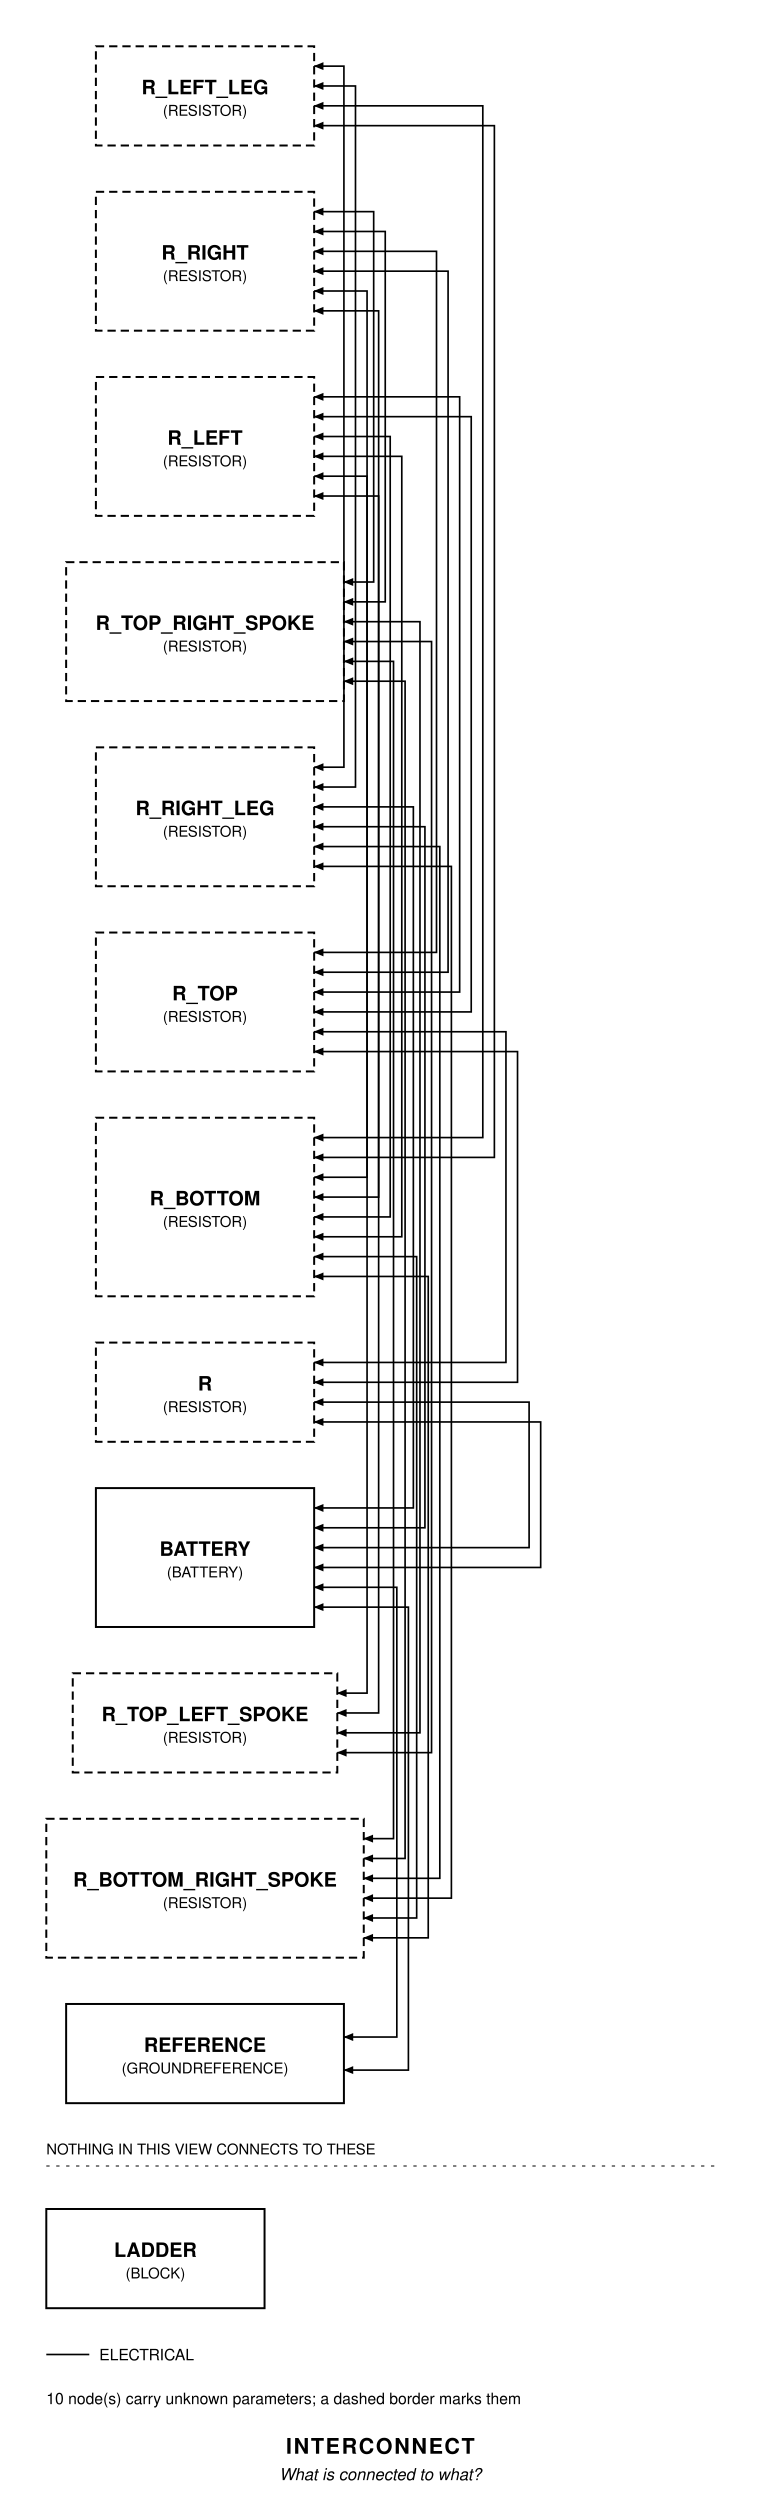
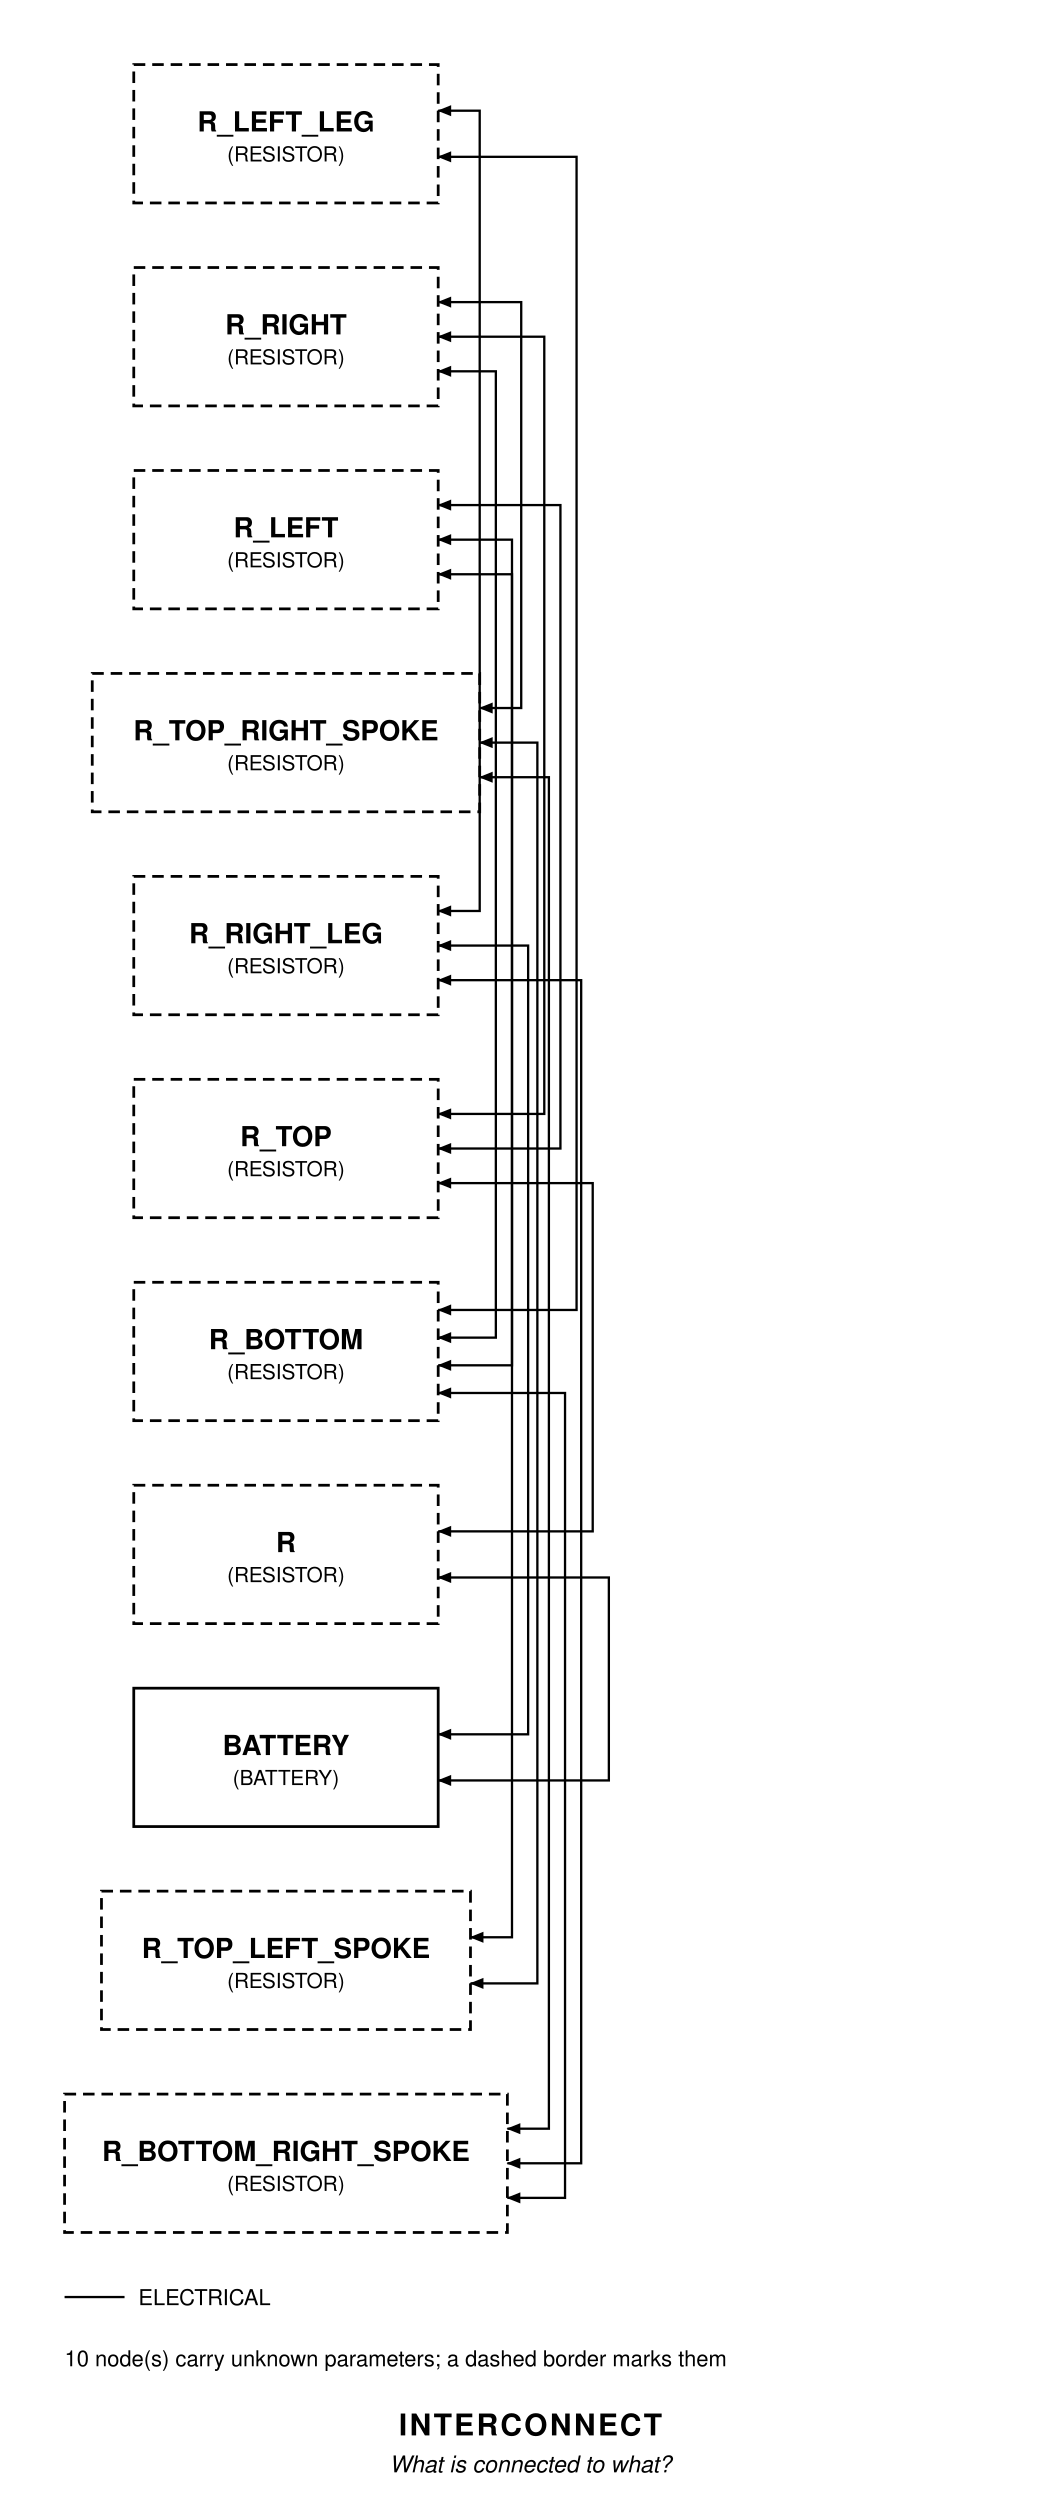
- <svg xmlns="http://www.w3.org/2000/svg" width="460" height="1512" viewBox="0 0 460 1512" font-family="Helvetica, Arial, sans-serif">
+ <svg xmlns="http://www.w3.org/2000/svg" width="460" height="1084" viewBox="0 0 460 1084" font-family="Helvetica, Arial, sans-serif">
  <defs>
    <marker id="arrow" viewBox="0 0 8 8" refX="7.5" refY="4" markerWidth="6" markerHeight="6" orient="auto-start-reverse">
      <path d="M0,0.8 L8,4 L0,7.2 Z" fill="#000000" />
    </marker>
  </defs>
-   <line x1="28" y1="1310" x2="432" y2="1310" stroke="#000000" stroke-width="0.6" stroke-dasharray="2 4" />
-   <text x="28" y="1303" font-size="9" fill="#000000">NOTHING IN THIS VIEW CONNECTS TO THESE</text>
-   <polyline points="190.0,40.0 208.0,40.0 208.0,464.0 190.0,464.0" fill="none" stroke="#000000" stroke-width="1" marker-start="url(#arrow)" marker-end="url(#arrow)" />
-   <polyline points="190.0,52.0 215.0,52.0 215.0,476.0 190.0,476.0" fill="none" stroke="#000000" stroke-width="1" marker-start="url(#arrow)" marker-end="url(#arrow)" />
-   <polyline points="190.0,128.0 226.0,128.0 226.0,352.0 208.0,352.0" fill="none" stroke="#000000" stroke-width="1" marker-start="url(#arrow)" marker-end="url(#arrow)" />
-   <polyline points="190.0,140.0 233.0,140.0 233.0,364.0 208.0,364.0" fill="none" stroke="#000000" stroke-width="1" marker-start="url(#arrow)" marker-end="url(#arrow)" />
-   <polyline points="190.0,176.0 222.0,176.0 222.0,712.0 190.0,712.0" fill="none" stroke="#000000" stroke-width="1" marker-start="url(#arrow)" marker-end="url(#arrow)" />
-   <polyline points="190.0,188.0 229.0,188.0 229.0,724.0 190.0,724.0" fill="none" stroke="#000000" stroke-width="1" marker-start="url(#arrow)" marker-end="url(#arrow)" />
-   <polyline points="190.0,264.0 236.0,264.0 236.0,736.0 190.0,736.0" fill="none" stroke="#000000" stroke-width="1" marker-start="url(#arrow)" marker-end="url(#arrow)" />
-   <polyline points="190.0,276.0 243.0,276.0 243.0,748.0 190.0,748.0" fill="none" stroke="#000000" stroke-width="1" marker-start="url(#arrow)" marker-end="url(#arrow)" />
-   <polyline points="190.0,288.0 222.0,288.0 222.0,1024.0 204.0,1024.0" fill="none" stroke="#000000" stroke-width="1" marker-start="url(#arrow)" marker-end="url(#arrow)" />
-   <polyline points="190.0,300.0 229.0,300.0 229.0,1036.0 204.0,1036.0" fill="none" stroke="#000000" stroke-width="1" marker-start="url(#arrow)" marker-end="url(#arrow)" />
-   <polyline points="208.0,400.0 238.0,400.0 238.0,1112.0 220.0,1112.0" fill="none" stroke="#000000" stroke-width="1" marker-start="url(#arrow)" marker-end="url(#arrow)" />
-   <polyline points="208.0,412.0 245.0,412.0 245.0,1124.0 220.0,1124.0" fill="none" stroke="#000000" stroke-width="1" marker-start="url(#arrow)" marker-end="url(#arrow)" />
-   <polyline points="190.0,488.0 250.0,488.0 250.0,912.0 190.0,912.0" fill="none" stroke="#000000" stroke-width="1" marker-start="url(#arrow)" marker-end="url(#arrow)" />
-   <polyline points="190.0,500.0 257.0,500.0 257.0,924.0 190.0,924.0" fill="none" stroke="#000000" stroke-width="1" marker-start="url(#arrow)" marker-end="url(#arrow)" />
-   <polyline points="190.0,576.0 264.0,576.0 264.0,152.0 190.0,152.0" fill="none" stroke="#000000" stroke-width="1" marker-start="url(#arrow)" marker-end="url(#arrow)" />
-   <polyline points="190.0,588.0 271.0,588.0 271.0,164.0 190.0,164.0" fill="none" stroke="#000000" stroke-width="1" marker-start="url(#arrow)" marker-end="url(#arrow)" />
-   <polyline points="190.0,600.0 278.0,600.0 278.0,240.0 190.0,240.0" fill="none" stroke="#000000" stroke-width="1" marker-start="url(#arrow)" marker-end="url(#arrow)" />
-   <polyline points="190.0,612.0 285.0,612.0 285.0,252.0 190.0,252.0" fill="none" stroke="#000000" stroke-width="1" marker-start="url(#arrow)" marker-end="url(#arrow)" />
-   <polyline points="190.0,688.0 292.0,688.0 292.0,64.0 190.0,64.0" fill="none" stroke="#000000" stroke-width="1" marker-start="url(#arrow)" marker-end="url(#arrow)" />
-   <polyline points="190.0,700.0 299.0,700.0 299.0,76.0 190.0,76.0" fill="none" stroke="#000000" stroke-width="1" marker-start="url(#arrow)" marker-end="url(#arrow)" />
-   <polyline points="190.0,760.0 252.0,760.0 252.0,1160.0 220.0,1160.0" fill="none" stroke="#000000" stroke-width="1" marker-start="url(#arrow)" marker-end="url(#arrow)" />
-   <polyline points="190.0,772.0 259.0,772.0 259.0,1172.0 220.0,1172.0" fill="none" stroke="#000000" stroke-width="1" marker-start="url(#arrow)" marker-end="url(#arrow)" />
-   <polyline points="190.0,824.0 306.0,824.0 306.0,624.0 190.0,624.0" fill="none" stroke="#000000" stroke-width="1" marker-start="url(#arrow)" marker-end="url(#arrow)" />
-   <polyline points="190.0,836.0 313.0,836.0 313.0,636.0 190.0,636.0" fill="none" stroke="#000000" stroke-width="1" marker-start="url(#arrow)" marker-end="url(#arrow)" />
-   <polyline points="190.0,936.0 320.0,936.0 320.0,848.0 190.0,848.0" fill="none" stroke="#000000" stroke-width="1" marker-start="url(#arrow)" marker-end="url(#arrow)" />
-   <polyline points="190.0,948.0 327.0,948.0 327.0,860.0 190.0,860.0" fill="none" stroke="#000000" stroke-width="1" marker-start="url(#arrow)" marker-end="url(#arrow)" />
-   <polyline points="190.0,960.0 240.0,960.0 240.0,1232.0 208.0,1232.0" fill="none" stroke="#000000" stroke-width="1" marker-start="url(#arrow)" marker-end="url(#arrow)" />
-   <polyline points="190.0,972.0 247.0,972.0 247.0,1252.0 208.0,1252.0" fill="none" stroke="#000000" stroke-width="1" marker-start="url(#arrow)" marker-end="url(#arrow)" />
-   <polyline points="204.0,1048.0 254.0,1048.0 254.0,376.0 208.0,376.0" fill="none" stroke="#000000" stroke-width="1" marker-start="url(#arrow)" marker-end="url(#arrow)" />
-   <polyline points="204.0,1060.0 261.0,1060.0 261.0,388.0 208.0,388.0" fill="none" stroke="#000000" stroke-width="1" marker-start="url(#arrow)" marker-end="url(#arrow)" />
-   <polyline points="220.0,1136.0 266.0,1136.0 266.0,512.0 190.0,512.0" fill="none" stroke="#000000" stroke-width="1" marker-start="url(#arrow)" marker-end="url(#arrow)" />
-   <polyline points="220.0,1148.0 273.0,1148.0 273.0,524.0 190.0,524.0" fill="none" stroke="#000000" stroke-width="1" marker-start="url(#arrow)" marker-end="url(#arrow)" />
-   <g>
-     <rect x="28" y="1336" width="132" height="60" fill="none" stroke="#000000" stroke-width="1.2" />
-     <text x="94" y="1365.0" text-anchor="middle" font-size="12" font-weight="bold" fill="#000000">LADDER</text>
-     <text x="94" y="1378.0" text-anchor="middle" font-size="9" fill="#000000">(BLOCK)</text>
-   </g>
+   <polyline points="190.0,48.0 208.0,48.0 208.0,395.0 190.0,395.0" fill="none" stroke="#000000" stroke-width="1" marker-start="url(#arrow)" marker-end="url(#arrow)" />
+   <polyline points="190.0,131.0 226.0,131.0 226.0,307.0 208.0,307.0" fill="none" stroke="#000000" stroke-width="1" marker-start="url(#arrow)" marker-end="url(#arrow)" />
+   <polyline points="190.0,161.0 215.0,161.0 215.0,580.0 190.0,580.0" fill="none" stroke="#000000" stroke-width="1" marker-start="url(#arrow)" marker-end="url(#arrow)" />
+   <polyline points="190.0,234.0 222.0,234.0 222.0,592.0 190.0,592.0" fill="none" stroke="#000000" stroke-width="1" marker-start="url(#arrow)" marker-end="url(#arrow)" />
+   <polyline points="190.0,249.0 222.0,249.0 222.0,840.0 204.0,840.0" fill="none" stroke="#000000" stroke-width="1" marker-start="url(#arrow)" marker-end="url(#arrow)" />
+   <polyline points="208.0,337.0 238.0,337.0 238.0,923.0 220.0,923.0" fill="none" stroke="#000000" stroke-width="1" marker-start="url(#arrow)" marker-end="url(#arrow)" />
+   <polyline points="190.0,410.0 229.0,410.0 229.0,752.0 190.0,752.0" fill="none" stroke="#000000" stroke-width="1" marker-start="url(#arrow)" marker-end="url(#arrow)" />
+   <polyline points="190.0,483.0 236.0,483.0 236.0,146.0 190.0,146.0" fill="none" stroke="#000000" stroke-width="1" marker-start="url(#arrow)" marker-end="url(#arrow)" />
+   <polyline points="190.0,498.0 243.0,498.0 243.0,219.0 190.0,219.0" fill="none" stroke="#000000" stroke-width="1" marker-start="url(#arrow)" marker-end="url(#arrow)" />
+   <polyline points="190.0,568.0 250.0,568.0 250.0,68.0 190.0,68.0" fill="none" stroke="#000000" stroke-width="1" marker-start="url(#arrow)" marker-end="url(#arrow)" />
+   <polyline points="190.0,604.0 245.0,604.0 245.0,953.0 220.0,953.0" fill="none" stroke="#000000" stroke-width="1" marker-start="url(#arrow)" marker-end="url(#arrow)" />
+   <polyline points="190.0,664.0 257.0,664.0 257.0,513.0 190.0,513.0" fill="none" stroke="#000000" stroke-width="1" marker-start="url(#arrow)" marker-end="url(#arrow)" />
+   <polyline points="190.0,772.0 264.0,772.0 264.0,684.0 190.0,684.0" fill="none" stroke="#000000" stroke-width="1" marker-start="url(#arrow)" marker-end="url(#arrow)" />
+   <polyline points="204.0,860.0 233.0,860.0 233.0,322.0 208.0,322.0" fill="none" stroke="#000000" stroke-width="1" marker-start="url(#arrow)" marker-end="url(#arrow)" />
+   <polyline points="220.0,938.0 252.0,938.0 252.0,425.0 190.0,425.0" fill="none" stroke="#000000" stroke-width="1" marker-start="url(#arrow)" marker-end="url(#arrow)" />
  <g>
    <rect x="58" y="28" width="132" height="60" fill="none" stroke="#000000" stroke-width="1.2" stroke-dasharray="5 3" />
    <text x="124" y="57.0" text-anchor="middle" font-size="12" font-weight="bold" fill="#000000">R_LEFT_LEG</text>
    <text x="124" y="70.0" text-anchor="middle" font-size="9" fill="#000000">(RESISTOR)</text>
  </g>
  <g>
-     <rect x="58" y="116" width="132" height="84" fill="none" stroke="#000000" stroke-width="1.2" stroke-dasharray="5 3" />
-     <text x="124" y="157.0" text-anchor="middle" font-size="12" font-weight="bold" fill="#000000">R_RIGHT</text>
-     <text x="124" y="170.0" text-anchor="middle" font-size="9" fill="#000000">(RESISTOR)</text>
+     <rect x="58" y="116" width="132" height="60" fill="none" stroke="#000000" stroke-width="1.2" stroke-dasharray="5 3" />
+     <text x="124" y="145.0" text-anchor="middle" font-size="12" font-weight="bold" fill="#000000">R_RIGHT</text>
+     <text x="124" y="158.0" text-anchor="middle" font-size="9" fill="#000000">(RESISTOR)</text>
  </g>
  <g>
-     <rect x="58" y="228" width="132" height="84" fill="none" stroke="#000000" stroke-width="1.2" stroke-dasharray="5 3" />
-     <text x="124" y="269.0" text-anchor="middle" font-size="12" font-weight="bold" fill="#000000">R_LEFT</text>
-     <text x="124" y="282.0" text-anchor="middle" font-size="9" fill="#000000">(RESISTOR)</text>
+     <rect x="58" y="204" width="132" height="60" fill="none" stroke="#000000" stroke-width="1.2" stroke-dasharray="5 3" />
+     <text x="124" y="233.0" text-anchor="middle" font-size="12" font-weight="bold" fill="#000000">R_LEFT</text>
+     <text x="124" y="246.0" text-anchor="middle" font-size="9" fill="#000000">(RESISTOR)</text>
  </g>
  <g>
-     <rect x="40" y="340" width="168" height="84" fill="none" stroke="#000000" stroke-width="1.2" stroke-dasharray="5 3" />
-     <text x="124" y="381.0" text-anchor="middle" font-size="12" font-weight="bold" fill="#000000">R_TOP_RIGHT_SPOKE</text>
-     <text x="124" y="394.0" text-anchor="middle" font-size="9" fill="#000000">(RESISTOR)</text>
+     <rect x="40" y="292" width="168" height="60" fill="none" stroke="#000000" stroke-width="1.2" stroke-dasharray="5 3" />
+     <text x="124" y="321.0" text-anchor="middle" font-size="12" font-weight="bold" fill="#000000">R_TOP_RIGHT_SPOKE</text>
+     <text x="124" y="334.0" text-anchor="middle" font-size="9" fill="#000000">(RESISTOR)</text>
  </g>
  <g>
-     <rect x="58" y="452" width="132" height="84" fill="none" stroke="#000000" stroke-width="1.2" stroke-dasharray="5 3" />
-     <text x="124" y="493.0" text-anchor="middle" font-size="12" font-weight="bold" fill="#000000">R_RIGHT_LEG</text>
-     <text x="124" y="506.0" text-anchor="middle" font-size="9" fill="#000000">(RESISTOR)</text>
+     <rect x="58" y="380" width="132" height="60" fill="none" stroke="#000000" stroke-width="1.2" stroke-dasharray="5 3" />
+     <text x="124" y="409.0" text-anchor="middle" font-size="12" font-weight="bold" fill="#000000">R_RIGHT_LEG</text>
+     <text x="124" y="422.0" text-anchor="middle" font-size="9" fill="#000000">(RESISTOR)</text>
  </g>
  <g>
-     <rect x="58" y="564" width="132" height="84" fill="none" stroke="#000000" stroke-width="1.2" stroke-dasharray="5 3" />
-     <text x="124" y="605.0" text-anchor="middle" font-size="12" font-weight="bold" fill="#000000">R_TOP</text>
-     <text x="124" y="618.0" text-anchor="middle" font-size="9" fill="#000000">(RESISTOR)</text>
+     <rect x="58" y="468" width="132" height="60" fill="none" stroke="#000000" stroke-width="1.2" stroke-dasharray="5 3" />
+     <text x="124" y="497.0" text-anchor="middle" font-size="12" font-weight="bold" fill="#000000">R_TOP</text>
+     <text x="124" y="510.0" text-anchor="middle" font-size="9" fill="#000000">(RESISTOR)</text>
  </g>
  <g>
-     <rect x="58" y="676" width="132" height="108" fill="none" stroke="#000000" stroke-width="1.2" stroke-dasharray="5 3" />
-     <text x="124" y="729.0" text-anchor="middle" font-size="12" font-weight="bold" fill="#000000">R_BOTTOM</text>
-     <text x="124" y="742.0" text-anchor="middle" font-size="9" fill="#000000">(RESISTOR)</text>
+     <rect x="58" y="556" width="132" height="60" fill="none" stroke="#000000" stroke-width="1.2" stroke-dasharray="5 3" />
+     <text x="124" y="585.0" text-anchor="middle" font-size="12" font-weight="bold" fill="#000000">R_BOTTOM</text>
+     <text x="124" y="598.0" text-anchor="middle" font-size="9" fill="#000000">(RESISTOR)</text>
  </g>
  <g>
-     <rect x="58" y="812" width="132" height="60" fill="none" stroke="#000000" stroke-width="1.2" stroke-dasharray="5 3" />
-     <text x="124" y="841.0" text-anchor="middle" font-size="12" font-weight="bold" fill="#000000">R</text>
-     <text x="124" y="854.0" text-anchor="middle" font-size="9" fill="#000000">(RESISTOR)</text>
+     <rect x="58" y="644" width="132" height="60" fill="none" stroke="#000000" stroke-width="1.2" stroke-dasharray="5 3" />
+     <text x="124" y="673.0" text-anchor="middle" font-size="12" font-weight="bold" fill="#000000">R</text>
+     <text x="124" y="686.0" text-anchor="middle" font-size="9" fill="#000000">(RESISTOR)</text>
  </g>
  <g>
-     <rect x="58" y="900" width="132" height="84" fill="none" stroke="#000000" stroke-width="1.2" />
-     <text x="124" y="941.0" text-anchor="middle" font-size="12" font-weight="bold" fill="#000000">BATTERY</text>
-     <text x="124" y="954.0" text-anchor="middle" font-size="9" fill="#000000">(BATTERY)</text>
+     <rect x="58" y="732" width="132" height="60" fill="none" stroke="#000000" stroke-width="1.2" />
+     <text x="124" y="761.0" text-anchor="middle" font-size="12" font-weight="bold" fill="#000000">BATTERY</text>
+     <text x="124" y="774.0" text-anchor="middle" font-size="9" fill="#000000">(BATTERY)</text>
  </g>
  <g>
-     <rect x="44" y="1012" width="160" height="60" fill="none" stroke="#000000" stroke-width="1.2" stroke-dasharray="5 3" />
-     <text x="124" y="1041.0" text-anchor="middle" font-size="12" font-weight="bold" fill="#000000">R_TOP_LEFT_SPOKE</text>
-     <text x="124" y="1054.0" text-anchor="middle" font-size="9" fill="#000000">(RESISTOR)</text>
+     <rect x="44" y="820" width="160" height="60" fill="none" stroke="#000000" stroke-width="1.2" stroke-dasharray="5 3" />
+     <text x="124" y="849.0" text-anchor="middle" font-size="12" font-weight="bold" fill="#000000">R_TOP_LEFT_SPOKE</text>
+     <text x="124" y="862.0" text-anchor="middle" font-size="9" fill="#000000">(RESISTOR)</text>
  </g>
  <g>
-     <rect x="28" y="1100" width="192" height="84" fill="none" stroke="#000000" stroke-width="1.2" stroke-dasharray="5 3" />
-     <text x="124" y="1141.0" text-anchor="middle" font-size="12" font-weight="bold" fill="#000000">R_BOTTOM_RIGHT_SPOKE</text>
-     <text x="124" y="1154.0" text-anchor="middle" font-size="9" fill="#000000">(RESISTOR)</text>
+     <rect x="28" y="908" width="192" height="60" fill="none" stroke="#000000" stroke-width="1.2" stroke-dasharray="5 3" />
+     <text x="124" y="937.0" text-anchor="middle" font-size="12" font-weight="bold" fill="#000000">R_BOTTOM_RIGHT_SPOKE</text>
+     <text x="124" y="950.0" text-anchor="middle" font-size="9" fill="#000000">(RESISTOR)</text>
  </g>
-   <g>
-     <rect x="40" y="1212" width="168" height="60" fill="none" stroke="#000000" stroke-width="1.2" />
-     <text x="124" y="1241.0" text-anchor="middle" font-size="12" font-weight="bold" fill="#000000">REFERENCE</text>
-     <text x="124" y="1254.0" text-anchor="middle" font-size="9" fill="#000000">(GROUNDREFERENCE)</text>
-   </g>
-   <line x1="28" y1="1424" x2="54" y2="1424" stroke="#000000" stroke-width="1" />
-   <text x="60" y="1427.5" font-size="9.5" fill="#000000">ELECTRICAL</text>
-   <text x="28" y="1454" font-size="9.5" fill="#000000">10 node(s) carry unknown parameters; a dashed border marks them</text>
-   <text x="230.0" y="1484" text-anchor="middle" font-size="13" font-weight="bold" letter-spacing="0.08em" fill="#000000">INTERCONNECT</text>
-   <text x="230.0" y="1500" text-anchor="middle" font-size="10" font-style="italic" fill="#000000">What is connected to what?</text>
+   <line x1="28" y1="996" x2="54" y2="996" stroke="#000000" stroke-width="1" />
+   <text x="60" y="999.5" font-size="9.5" fill="#000000">ELECTRICAL</text>
+   <text x="28" y="1026" font-size="9.5" fill="#000000">10 node(s) carry unknown parameters; a dashed border marks them</text>
+   <text x="230.0" y="1056" text-anchor="middle" font-size="13" font-weight="bold" letter-spacing="0.08em" fill="#000000">INTERCONNECT</text>
+   <text x="230.0" y="1072" text-anchor="middle" font-size="10" font-style="italic" fill="#000000">What is connected to what?</text>
</svg>
